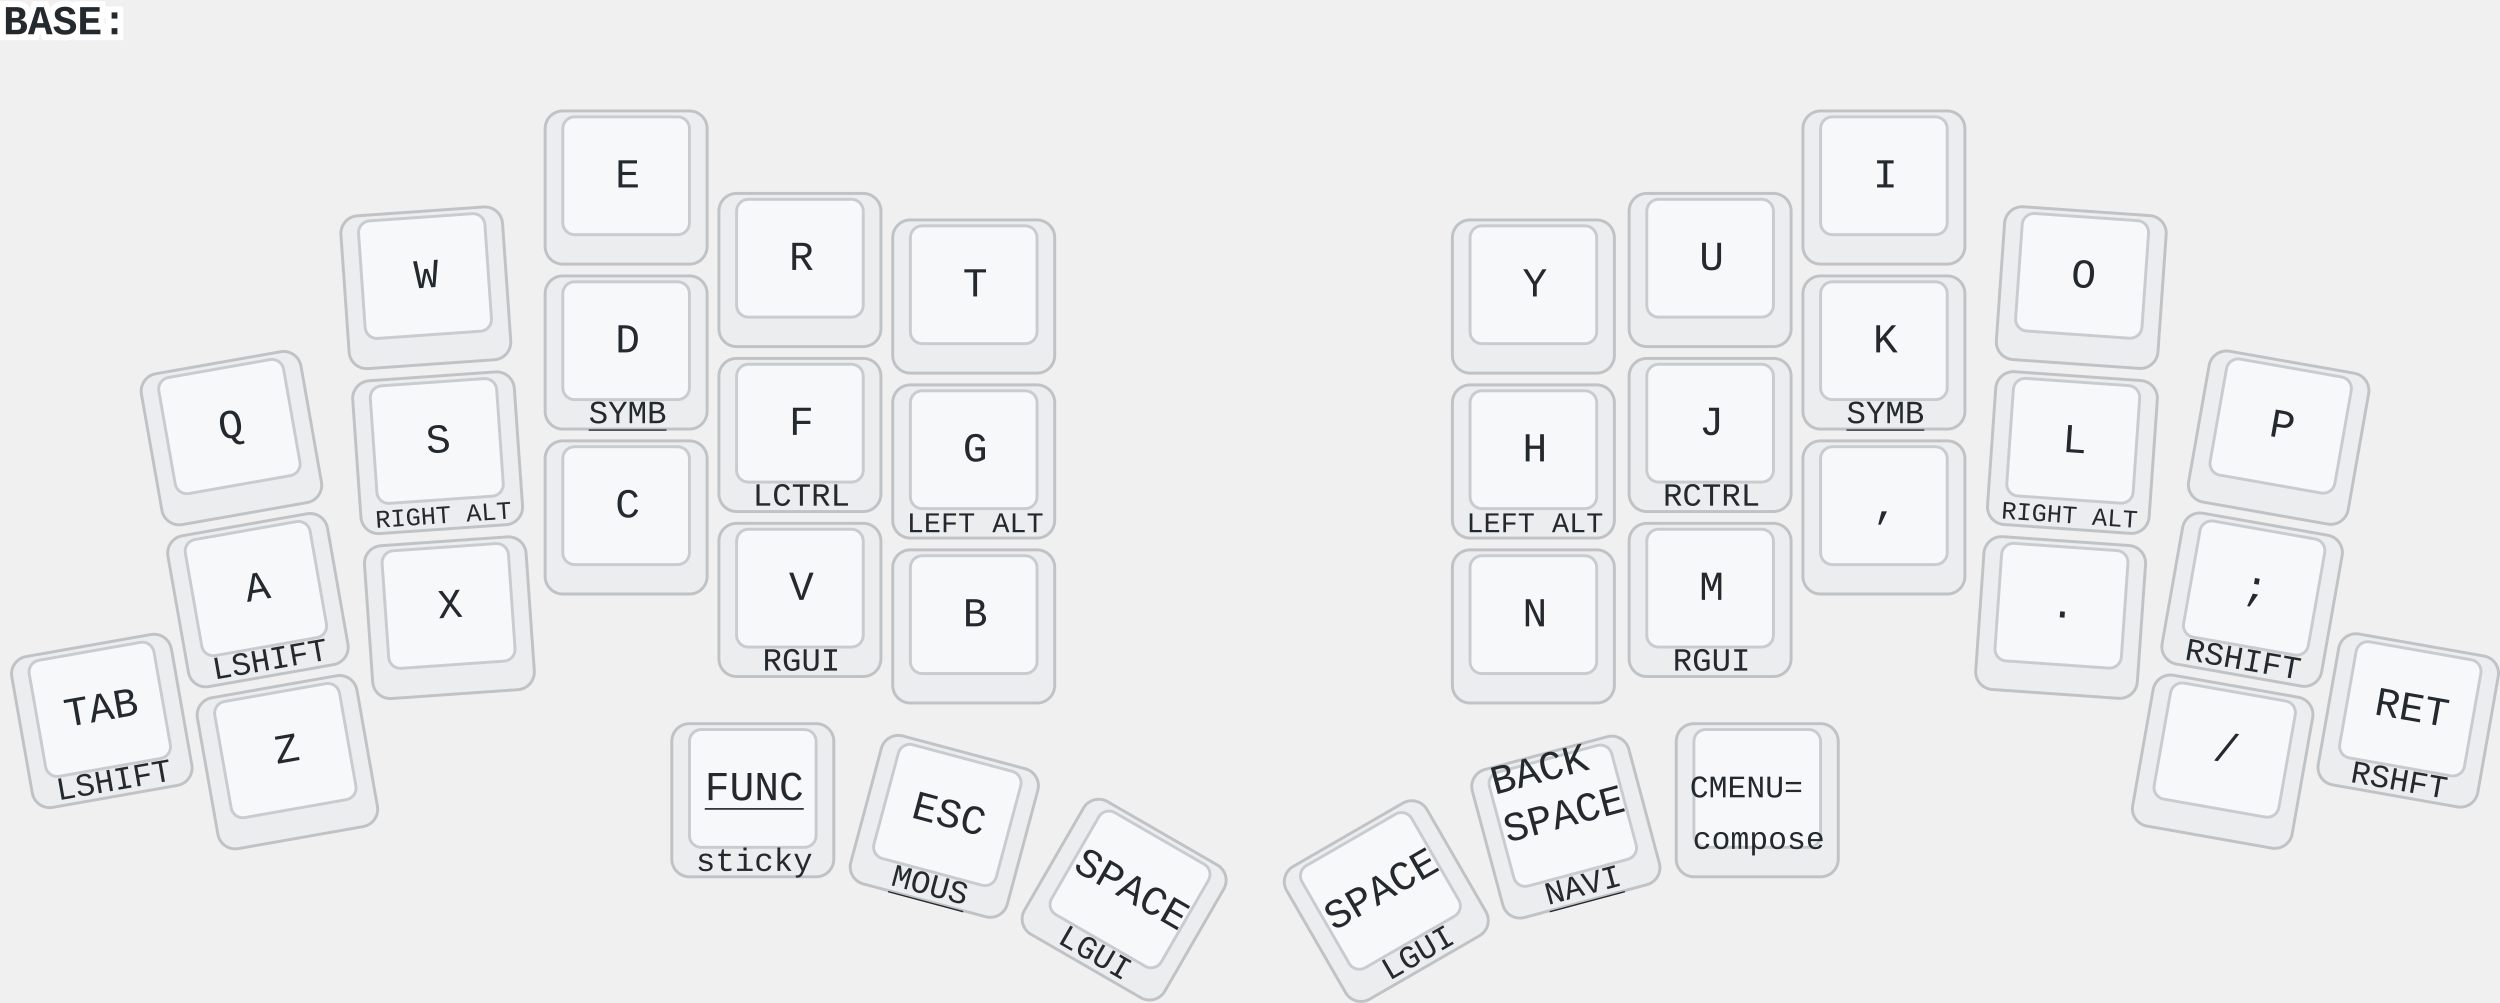
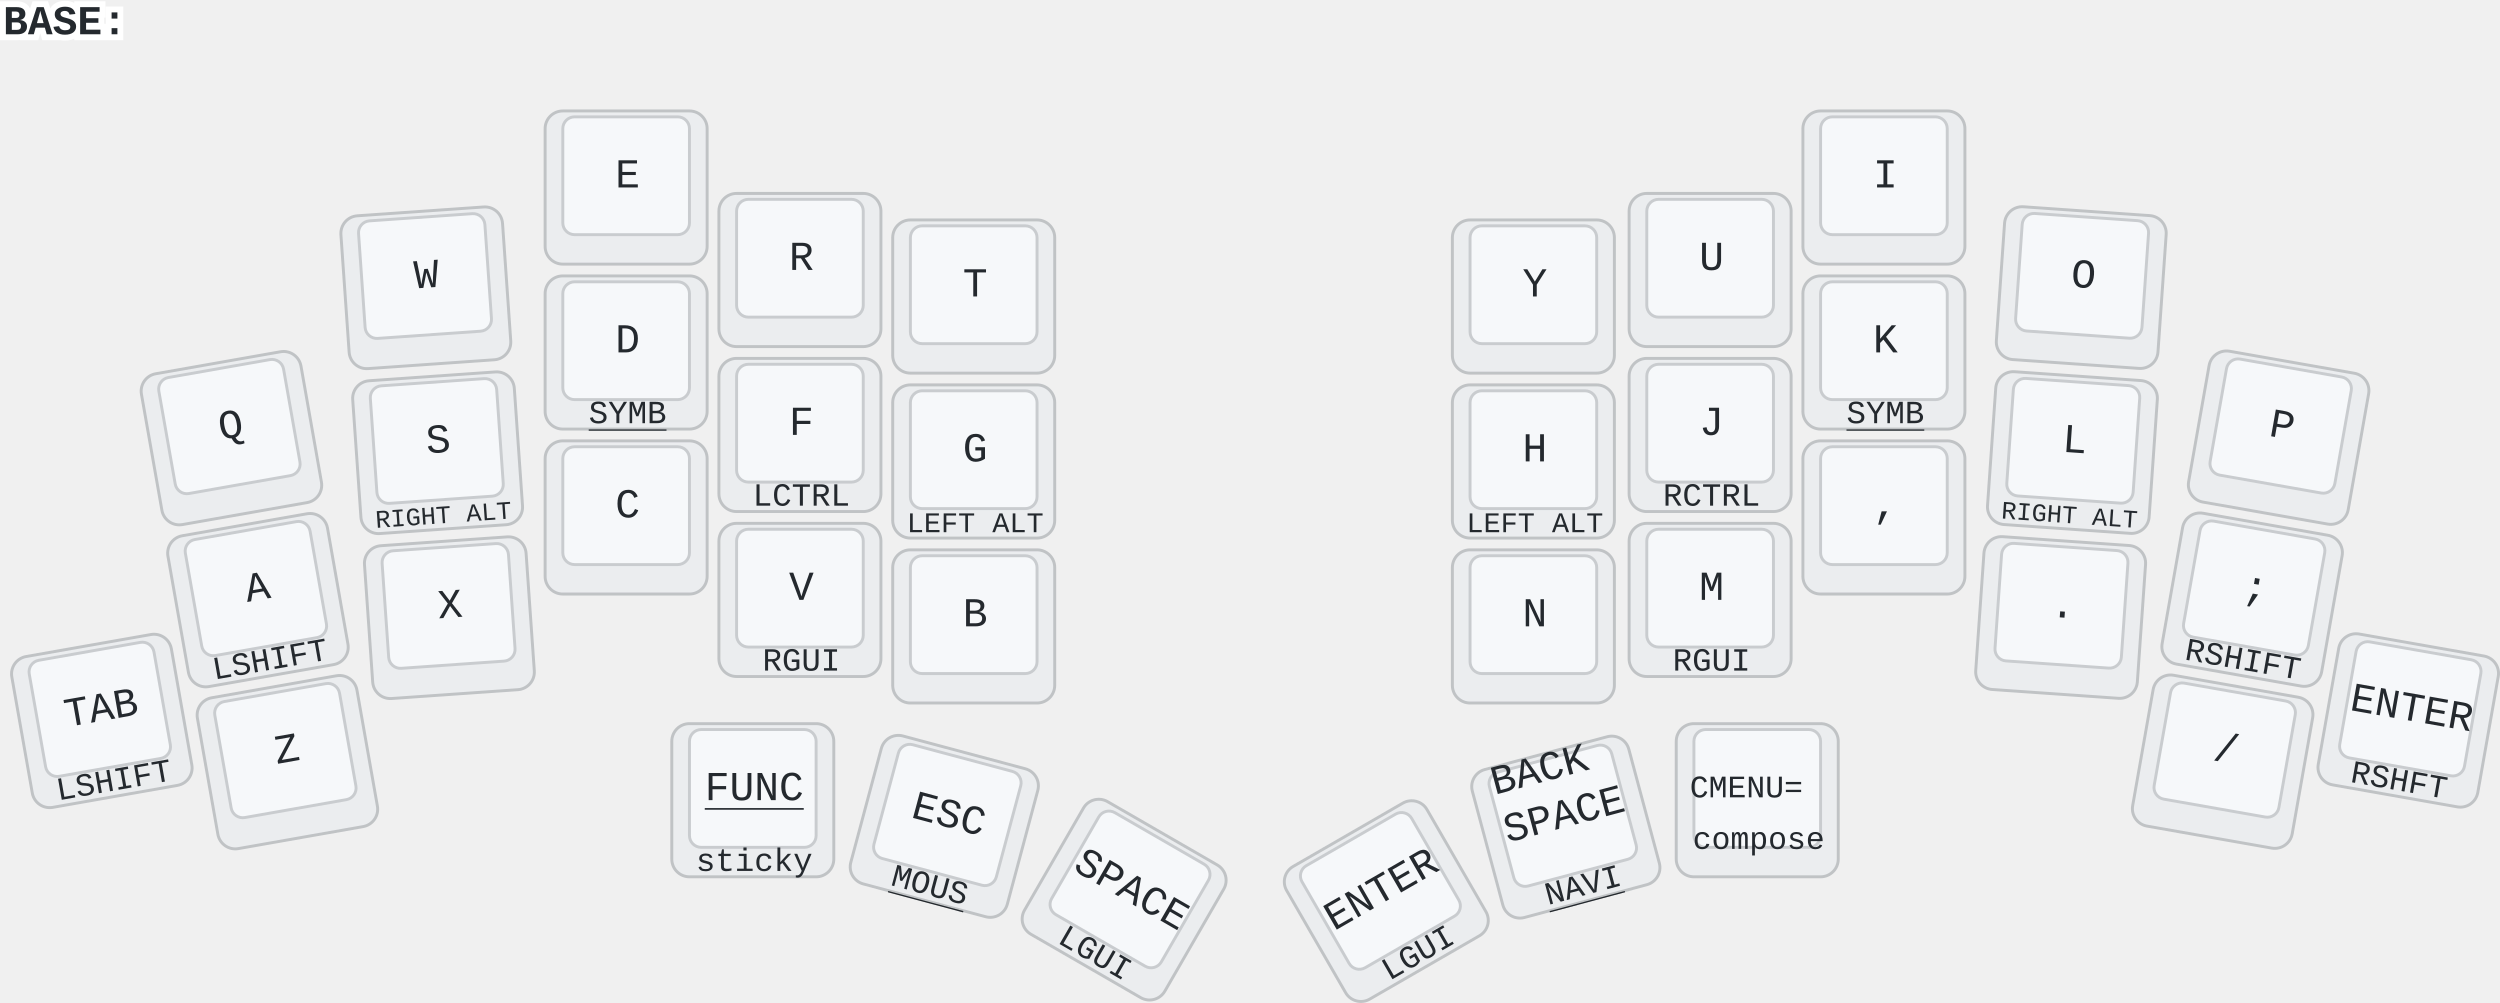
<svg xmlns="http://www.w3.org/2000/svg" width="848.719" height="340.49" viewBox="0 0 848.719 340.49" class="keymap" version="1.1" id="svg1018">
  <defs id="defs1018" />
  <style id="style1">/* inherit to force styles through use tags */
svg path {
    fill: inherit;
}

/* font and background color specifications */
svg.keymap {
    font-family: SFMono-Regular,Consolas,Liberation Mono,Menlo,monospace;
    font-size: 14px;
    font-kerning: normal;
    text-rendering: optimizeLegibility;
    fill: #24292e;
}

/* default key styling */
rect.key {
    fill: #f6f8fa;
}

rect.key, rect.combo {
    stroke: #c9cccf;
    stroke-width: 1;
}

/* default key side styling, only used is draw_key_sides is set */
rect.side {
    filter: brightness(90%);
}

/* color accent for combo boxes */
rect.combo, rect.combo-separate {
    fill: #cdf;
}

/* color accent for held keys */
rect.held, rect.combo.held {
    fill: #fdd;
}

/* color accent for ghost (optional) keys */
rect.ghost, rect.combo.ghost {
    stroke-dasharray: 4, 4;
    stroke-width: 2;
}

text {
    text-anchor: middle;
    dominant-baseline: middle;
}

/* styling for layer labels */
text.label {
    font-weight: bold;
    text-anchor: start;
    stroke: white;
    stroke-width: 4;
    paint-order: stroke;
}

/* styling for optional footer */
text.footer {
    text-anchor: end;
    dominant-baseline: auto;
    stroke: white;
    stroke-width: 4;
    paint-order: stroke;
}

/* styling for combo tap, and key non-tap label text */
text.combo, text.hold, text.shifted, text.left, text.right {
    font-size: 11px;
}

text.hold {
    text-anchor: middle;
    dominant-baseline: auto;
}

text.shifted {
    text-anchor: middle;
    dominant-baseline: hanging;
}

text.left {
    text-anchor: start;
}

text.right {
    text-anchor: end;
}

text.layer-activator {
    text-decoration: underline;
}

/* styling for hold/shifted label text in combo box */
text.combo.hold, text.combo.shifted, text.combo.left, text.combo.right {
    font-size: 8px;
}

/* lighter symbol for transparent keys */
text.trans {
    fill: #7b7e81;
}

/* styling for combo dendrons */
path.combo {
    stroke-width: 1;
    stroke: gray;
    fill: none;
}

/* Start Tabler Icons Cleanup */
/* cannot use height/width with glyphs */
.icon-tabler &gt; path {
    fill: inherit;
    stroke: inherit;
    stroke-width: 2;
}
/* hide tabler's default box */
.icon-tabler &gt; path[stroke="none"][fill="none"] {
    visibility: hidden;
}
/* End Tabler Icons Cleanup */

@media (prefers-color-scheme: dark) {
svg.keymap { fill: #d1d6db; }
rect.key { fill: #3f4750; }
rect.key, rect.combo { stroke: #60666c; }
rect.combo, rect.combo-separate { fill: #1f3d7a; }
rect.held, rect.combo.held { fill: #854747; }
text.label, text.footer { stroke: black; }
text.trans { fill: #7e8184; }
path.combo { stroke: #7f7f7f; }

}</style>
  <g transform="translate(1.063477,-20.33301)" class="layer-BASE" id="g79">
    <text x="0" y="28" class="label" id="BASE">BASE:</text>
    <g transform="translate(0,56)" id="g78">
      <g transform="rotate(-10,684.798,-389.272)" class="key keypos-0" id="g2">
        <rect rx="6" ry="6" x="-28" y="-26" width="55" height="52" class="key side" id="rect1" />
        <rect rx="4" ry="4" x="-22" y="-24" width="43" height="40" class="key" id="rect2" />
        <text x="0" y="-4" class="key tap" id="text2">Q</text>
      </g>
      <g transform="rotate(-4,959.7238,-2030.81)" class="key keypos-1" id="g4">
        <rect rx="6" ry="6" x="-28" y="-26" width="55" height="52" class="key side" id="rect3" />
        <rect rx="4" ry="4" x="-22" y="-24" width="43" height="40" class="key" id="rect4" />
        <text x="0" y="-4" class="key tap" id="text4">W</text>
      </g>
      <g transform="translate(212,28)" class="key keypos-2" id="g6">
        <rect rx="6" ry="6" x="-28" y="-26" width="55" height="52" class="key side" id="rect5" />
        <rect rx="4" ry="4" x="-22" y="-24" width="43" height="40" class="key" id="rect6" />
        <text x="0" y="-4" class="key tap" id="text6">E</text>
      </g>
      <g transform="translate(271,56)" class="key keypos-3" id="g8">
        <rect rx="6" ry="6" x="-28" y="-26" width="55" height="52" class="key side" id="rect7" />
        <rect rx="4" ry="4" x="-22" y="-24" width="43" height="40" class="key" id="rect8" />
        <text x="0" y="-4" class="key tap" id="text8">R</text>
      </g>
      <g transform="translate(330,65)" class="key keypos-4" id="g10">
        <rect rx="6" ry="6" x="-28" y="-26" width="55" height="52" class="key side" id="rect9" />
        <rect rx="4" ry="4" x="-22" y="-24" width="43" height="40" class="key" id="rect10" />
        <text x="0" y="-4" class="key tap" id="text10">T</text>
      </g>
      <g transform="translate(520,65)" class="key keypos-5" id="g12">
        <rect rx="6" ry="6" x="-28" y="-26" width="55" height="52" class="key side" id="rect11" />
        <rect rx="4" ry="4" x="-22" y="-24" width="43" height="40" class="key" id="rect12" />
        <text x="0" y="-4" class="key tap" id="text12">Y</text>
      </g>
      <g transform="translate(580,56)" class="key keypos-6" id="g14">
        <rect rx="6" ry="6" x="-28" y="-26" width="55" height="52" class="key side" id="rect13" />
        <rect rx="4" ry="4" x="-22" y="-24" width="43" height="40" class="key" id="rect14" />
        <text x="0" y="-4" class="key tap" id="text14">U</text>
      </g>
      <g transform="translate(639,28)" class="key keypos-7" id="g16">
        <rect rx="6" ry="6" x="-28" y="-26" width="55" height="52" class="key side" id="rect15" />
        <rect rx="4" ry="4" x="-22" y="-24" width="43" height="40" class="key" id="rect16" />
        <text x="0" y="-4" class="key tap" id="text16">I</text>
      </g>
      <g transform="rotate(4,-534.7238,10139.597)" class="key keypos-8" id="g18">
        <rect rx="6" ry="6" x="-28" y="-26" width="55" height="52" class="key side" id="rect17" />
        <rect rx="4" ry="4" x="-22" y="-24" width="43" height="40" class="key" id="rect18" />
        <text x="0" y="-4" class="key tap" id="text18">O</text>
      </g>
      <g transform="rotate(10,-259.298,4474.215)" class="key keypos-9" id="g20">
        <rect rx="6" ry="6" x="-28" y="-26" width="55" height="52" class="key side" id="rect19" />
        <rect rx="4" ry="4" x="-22" y="-24" width="43" height="40" class="key" id="rect20" />
        <text x="0" y="-4" class="key tap" id="text20">P</text>
      </g>
      <g transform="rotate(-10,1003.624,-413.2073)" class="key keypos-10" id="g23">
        <rect rx="6" ry="6" x="-28" y="-26" width="55" height="52" class="key side" id="rect21" />
        <rect rx="4" ry="4" x="-22" y="-24" width="43" height="40" class="key" id="rect22" />
        <text x="0" y="-4" class="key tap" id="text22">A</text>
        <text x="0" y="24" class="key hold" id="text23">LSHIFT</text>
      </g>
      <g transform="rotate(-4,1763.539,-2060.083)" class="key keypos-11" id="g25">
        <rect rx="6" ry="6" x="-28" y="-26" width="55" height="52" class="key side" id="rect23" />
        <rect rx="4" ry="4" x="-22" y="-24" width="43" height="40" class="key" id="rect24" />
        <text x="0" y="-4" class="key tap" id="text24">S</text>
        <text x="0" y="24" class="key hold" id="text25">
          <tspan style="font-size:78%" id="tspan24">RIGHT ALT</tspan>
        </text>
      </g>
      <g transform="translate(212,84)" class="key keypos-12" id="g27">
        <rect rx="6" ry="6" x="-28" y="-26" width="55" height="52" class="key side" id="rect25" />
        <rect rx="4" ry="4" x="-22" y="-24" width="43" height="40" class="key" id="rect26" />
        <text x="0" y="-4" class="key tap" id="text26">D</text>
        <a href="#SYMB" id="a27">
          <text x="0" y="24" class="key hold layer-activator" id="text27" style="text-decoration:underline;text-decoration-line:underline">SYMB</text>
        </a>
      </g>
      <g transform="translate(271,112)" class="key keypos-13" id="g29">
        <rect rx="6" ry="6" x="-28" y="-26" width="55" height="52" class="key side" id="rect27" />
        <rect rx="4" ry="4" x="-22" y="-24" width="43" height="40" class="key" id="rect28" />
        <text x="0" y="-4" class="key tap" id="text28">F</text>
        <text x="0" y="24" class="key hold" id="text29">LCTRL</text>
      </g>
      <g transform="translate(330,121)" class="key keypos-14" id="g31">
        <rect rx="6" ry="6" x="-28" y="-26" width="55" height="52" class="key side" id="rect29" />
        <rect rx="4" ry="4" x="-22" y="-24" width="43" height="40" class="key" id="rect30" />
        <text x="0" y="-4" class="key tap" id="text30">G</text>
        <text x="0" y="24" class="key hold" id="text31">
          <tspan style="font-size:88%" id="tspan30">LEFT ALT</tspan>
        </text>
      </g>
      <g transform="translate(520,121)" class="key keypos-15" id="g33">
        <rect rx="6" ry="6" x="-28" y="-26" width="55" height="52" class="key side" id="rect31" />
        <rect rx="4" ry="4" x="-22" y="-24" width="43" height="40" class="key" id="rect32" />
        <text x="0" y="-4" class="key tap" id="text32">H</text>
        <text x="0" y="24" class="key hold" id="text33">
          <tspan style="font-size:88%" id="tspan32">LEFT ALT</tspan>
        </text>
      </g>
      <g transform="translate(580,112)" class="key keypos-16" id="g35">
        <rect rx="6" ry="6" x="-28" y="-26" width="55" height="52" class="key side" id="rect33" />
        <rect rx="4" ry="4" x="-22" y="-24" width="43" height="40" class="key" id="rect34" />
        <text x="0" y="-4" class="key tap" id="text34">J</text>
        <text x="0" y="24" class="key hold" id="text35">RCTRL</text>
      </g>
      <g transform="translate(639,84)" class="key keypos-17" id="g37">
        <rect rx="6" ry="6" x="-28" y="-26" width="55" height="52" class="key side" id="rect35" />
        <rect rx="4" ry="4" x="-22" y="-24" width="43" height="40" class="key" id="rect36" />
        <text x="0" y="-4" class="key tap" id="text36">K</text>
        <a href="#SYMB" id="a37">
          <text x="0" y="24" class="key hold layer-activator" id="text37" style="text-decoration:underline;text-decoration-line:underline">SYMB</text>
        </a>
      </g>
      <g transform="rotate(4,-1338.039,10124.643)" class="key keypos-18" id="g39">
        <rect rx="6" ry="6" x="-28" y="-26" width="55" height="52" class="key side" id="rect37" />
        <rect rx="4" ry="4" x="-22" y="-24" width="43" height="40" class="key" id="rect38" />
        <text x="0" y="-4" class="key tap" id="text38">L</text>
        <text x="0" y="24" class="key hold" id="text39">
          <tspan style="font-size:78%" id="tspan38">RIGHT ALT</tspan>
        </text>
      </g>
      <g transform="rotate(10,-578.1244,4450.28)" class="key keypos-19" id="g41">
        <rect rx="6" ry="6" x="-28" y="-26" width="55" height="52" class="key side" id="rect39" />
        <rect rx="4" ry="4" x="-22" y="-24" width="43" height="40" class="key" id="rect40" />
        <text x="0" y="-4" class="key tap" id="text40">;</text>
        <text x="0" y="24" class="key hold" id="text41">RSHIFT</text>
      </g>
      <g transform="rotate(-10,1211.44,-89.81089)" class="key keypos-20" id="g43">
        <rect rx="6" ry="6" x="-28" y="-26" width="55" height="52" class="key side" id="rect41" />
        <rect rx="4" ry="4" x="-22" y="-24" width="43" height="40" class="key" id="rect42" />
        <text x="0" y="-4" class="key tap" id="text42">TAB</text>
        <text x="0" y="24" class="key hold" id="text43">LSHIFT</text>
      </g>
      <g transform="rotate(-10,1322.951,-442.8575)" class="key keypos-21" id="g44">
        <rect rx="6" ry="6" x="-28" y="-26" width="55" height="52" class="key side" id="rect43" />
        <rect rx="4" ry="4" x="-22" y="-24" width="43" height="40" class="key" id="rect44" />
        <text x="0" y="-4" class="key tap" id="text44">Z</text>
      </g>
      <g transform="rotate(-4,2567.354,-2089.355)" class="key keypos-22" id="g46">
        <rect rx="6" ry="6" x="-28" y="-26" width="55" height="52" class="key side" id="rect45" />
        <rect rx="4" ry="4" x="-22" y="-24" width="43" height="40" class="key" id="rect46" />
        <text x="0" y="-4" class="key tap" id="text46">X</text>
      </g>
      <g transform="translate(212,140)" class="key keypos-23" id="g48">
        <rect rx="6" ry="6" x="-28" y="-26" width="55" height="52" class="key side" id="rect47" />
        <rect rx="4" ry="4" x="-22" y="-24" width="43" height="40" class="key" id="rect48" />
        <text x="0" y="-4" class="key tap" id="text48">C</text>
      </g>
      <g transform="translate(271,168)" class="key keypos-24" id="g51">
        <rect rx="6" ry="6" x="-28" y="-26" width="55" height="52" class="key side" id="rect49" />
        <rect rx="4" ry="4" x="-22" y="-24" width="43" height="40" class="key" id="rect50" />
        <text x="0" y="-4" class="key tap" id="text50">V</text>
        <text x="0" y="24" class="key hold" id="text51">RGUI</text>
      </g>
      <g transform="translate(330,177)" class="key keypos-25" id="g52">
        <rect rx="6" ry="6" x="-28" y="-26" width="55" height="52" class="key side" id="rect51" />
        <rect rx="4" ry="4" x="-22" y="-24" width="43" height="40" class="key" id="rect52" />
        <text x="0" y="-4" class="key tap" id="text52">B</text>
      </g>
      <g transform="translate(520,177)" class="key keypos-26" id="g54">
        <rect rx="6" ry="6" x="-28" y="-26" width="55" height="52" class="key side" id="rect53" />
        <rect rx="4" ry="4" x="-22" y="-24" width="43" height="40" class="key" id="rect54" />
        <text x="0" y="-4" class="key tap" id="text54">N</text>
      </g>
      <g transform="translate(580,168)" class="key keypos-27" id="g57">
        <rect rx="6" ry="6" x="-28" y="-26" width="55" height="52" class="key side" id="rect55" />
        <rect rx="4" ry="4" x="-22" y="-24" width="43" height="40" class="key" id="rect56" />
        <text x="0" y="-4" class="key tap" id="text56">M</text>
        <text x="0" y="24" class="key hold" id="text57">RGUI</text>
      </g>
      <g transform="translate(639,140)" class="key keypos-28" id="g58">
        <rect rx="6" ry="6" x="-28" y="-26" width="55" height="52" class="key side" id="rect57" />
        <rect rx="4" ry="4" x="-22" y="-24" width="43" height="40" class="key" id="rect58" />
        <text x="0" y="-4" class="key tap" id="text58">,</text>
      </g>
      <g transform="rotate(4,-2141.854,10095.371)" class="key keypos-29" id="g60">
        <rect rx="6" ry="6" x="-28" y="-26" width="55" height="52" class="key side" id="rect59" />
        <rect rx="4" ry="4" x="-22" y="-24" width="43" height="40" class="key" id="rect60" />
        <text x="0" y="-4" class="key tap" id="text60">.</text>
      </g>
      <g transform="rotate(10,-897.4508,4420.63)" class="key keypos-30" id="g62">
        <rect rx="6" ry="6" x="-28" y="-26" width="55" height="52" class="key side" id="rect61" />
        <rect rx="4" ry="4" x="-22" y="-24" width="43" height="40" class="key" id="rect62" />
        <text x="0" y="-4" class="key tap" id="text62">/</text>
      </g>
      <g transform="rotate(10,-785.9405,4773.676)" class="key keypos-31" id="g65">
        <rect rx="6" ry="6" x="-28" y="-26" width="55" height="52" class="key side" id="rect63" />
        <rect rx="4" ry="4" x="-22" y="-24" width="43" height="40" class="key" id="rect64" />
-         <text x="0" y="-4" class="key tap" id="text64">RET</text>
+         <text x="0" y="-4" class="key tap" id="text64">ENTER</text>
        <text x="0" y="24" class="key hold" id="text65">RSHFT</text>
      </g>
      <g transform="translate(255,236)" class="key keypos-32" id="g67">
        <rect rx="6" ry="6" x="-28" y="-26" width="55" height="52" class="key side" id="rect65" />
        <rect rx="4" ry="4" x="-22" y="-24" width="43" height="40" class="key" id="rect66" />
        <a href="#FUNC" id="a66">
          <text x="0" y="-4" class="key tap layer-activator" id="text66" style="text-decoration:underline;text-decoration-line:underline">FUNC</text>
        </a>
        <text x="0" y="24" class="key hold" id="text67">sticky</text>
      </g>
      <g transform="rotate(15,-770.4799,1337.821)" class="key keypos-33" id="g69">
        <rect rx="6" ry="6" x="-28" y="-26" width="55" height="52" class="key side" id="rect67" />
        <rect rx="4" ry="4" x="-22" y="-24" width="43" height="40" class="key" id="rect68" />
        <text x="0" y="-4" class="key tap" id="text68">ESC</text>
        <a href="#MOUS" id="a69">
          <text x="0" y="24" class="key hold layer-activator" id="text69" style="text-decoration:underline;text-decoration-line:underline">MOUS</text>
        </a>
      </g>
      <g transform="rotate(30,-313.3269,845.9557)" class="key keypos-34" id="g71">
        <rect rx="6" ry="6" x="-28" y="-26" width="55" height="52" class="key side" id="rect69" />
        <rect rx="4" ry="4" x="-22" y="-24" width="43" height="40" class="key" id="rect70" />
        <text x="0" y="-4" class="key tap" id="text70">SPACE</text>
        <text x="0" y="24" class="key hold" id="text71">LGUI</text>
      </g>
      <g transform="rotate(-30,738.8269,-742.0319)" class="key keypos-35" id="g73">
        <rect rx="6" ry="6" x="-28" y="-26" width="55" height="52" class="key side" id="rect71" />
        <rect rx="4" ry="4" x="-22" y="-24" width="43" height="40" class="key" id="rect72" />
-         <text x="0" y="-4" class="key tap" id="text72">SPACE</text>
+         <text x="0" y="-4" class="key tap" id="text72">ENTER</text>
        <text x="0" y="24" class="key hold" id="text73">LGUI</text>
      </g>
      <g transform="rotate(-15,1195.98,-1894.173)" class="key keypos-36" id="g76">
        <rect rx="6" ry="6" x="-28" y="-26" width="55" height="52" class="key side" id="rect73" />
        <rect rx="4" ry="4" x="-22" y="-24" width="43" height="40" class="key" id="rect74" />
        <text x="0" y="-4" class="key tap" id="text75">
          <tspan x="0" dy="-1.2em" id="tspan74">BACK</tspan>
          <tspan x="0" dy="1.2em" id="tspan75">SPACE</tspan>
        </text>
        <a href="#NAVI" id="a76">
          <text x="0" y="24" class="key hold layer-activator" id="text76" style="text-decoration:underline;text-decoration-line:underline">NAVI</text>
        </a>
      </g>
      <g transform="translate(596,236)" class="key keypos-37" id="g77">
        <rect rx="6" ry="6" x="-28" y="-26" width="55" height="52" class="key side" id="rect76" />
        <rect rx="4" ry="4" x="-22" y="-24" width="43" height="40" class="key" id="rect77" />
        <text x="0" y="-4" class="key tap" id="text77" style="dominant-baseline:middle;text-anchor:middle">
          <tspan id="tspan1019" x="3.7159771e-07" y="-4" style="font-style:normal;font-variant:normal;font-weight:normal;font-stretch:normal;font-size:10.667px;font-family:SFMono-Regular, Consolas, 'Liberation Mono', Menlo, monospace;-inkscape-font-specification:'SFMono-Regular, Consolas, Liberation Mono, Menlo, monospace, Normal';font-variant-ligatures:normal;font-variant-caps:normal;font-variant-numeric:normal;font-variant-east-asian:normal">CMENU=</tspan>
          <tspan x="4.3353066e-07" y="13.5" style="font-style:normal;font-variant:normal;font-weight:normal;font-stretch:normal;font-size:10.667px;font-family:SFMono-Regular, Consolas, 'Liberation Mono', Menlo, monospace;-inkscape-font-specification:'SFMono-Regular, Consolas, Liberation Mono, Menlo, monospace, Normal';font-variant-ligatures:normal;font-variant-caps:normal;font-variant-numeric:normal;font-variant-east-asian:normal" id="tspan1020">compose</tspan>
        </text>
      </g>
    </g>
  </g>
</svg>
